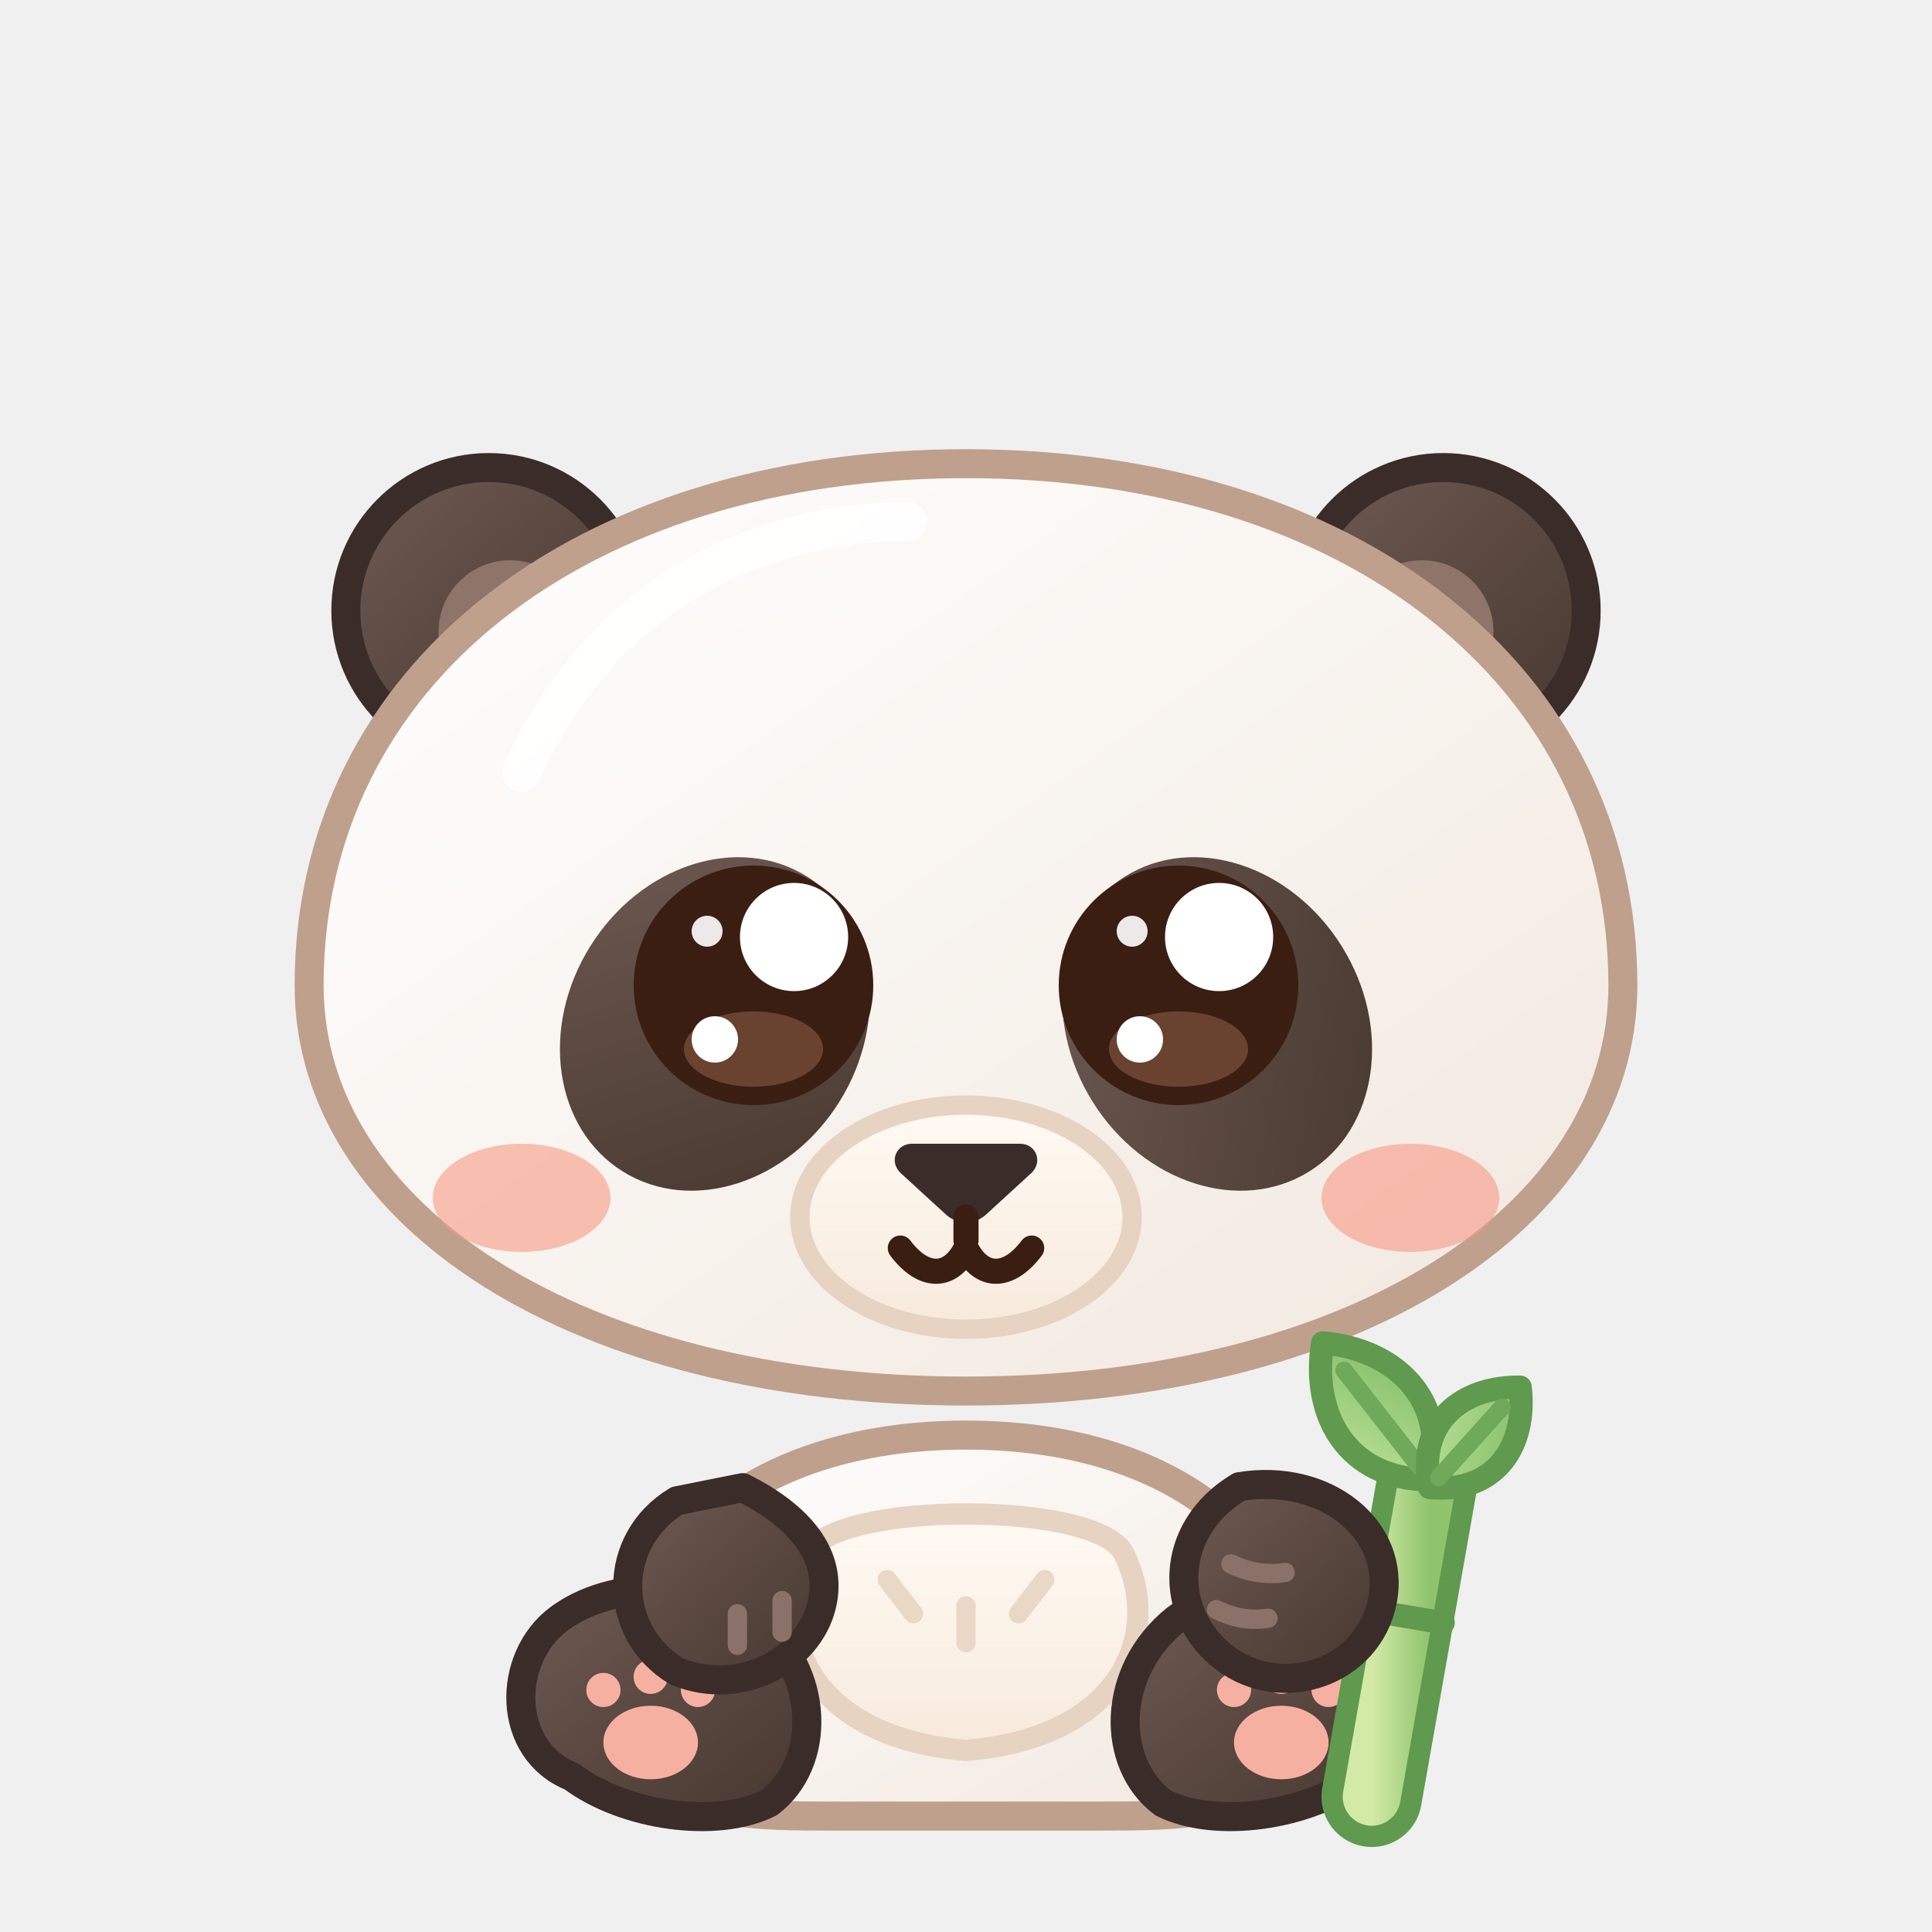
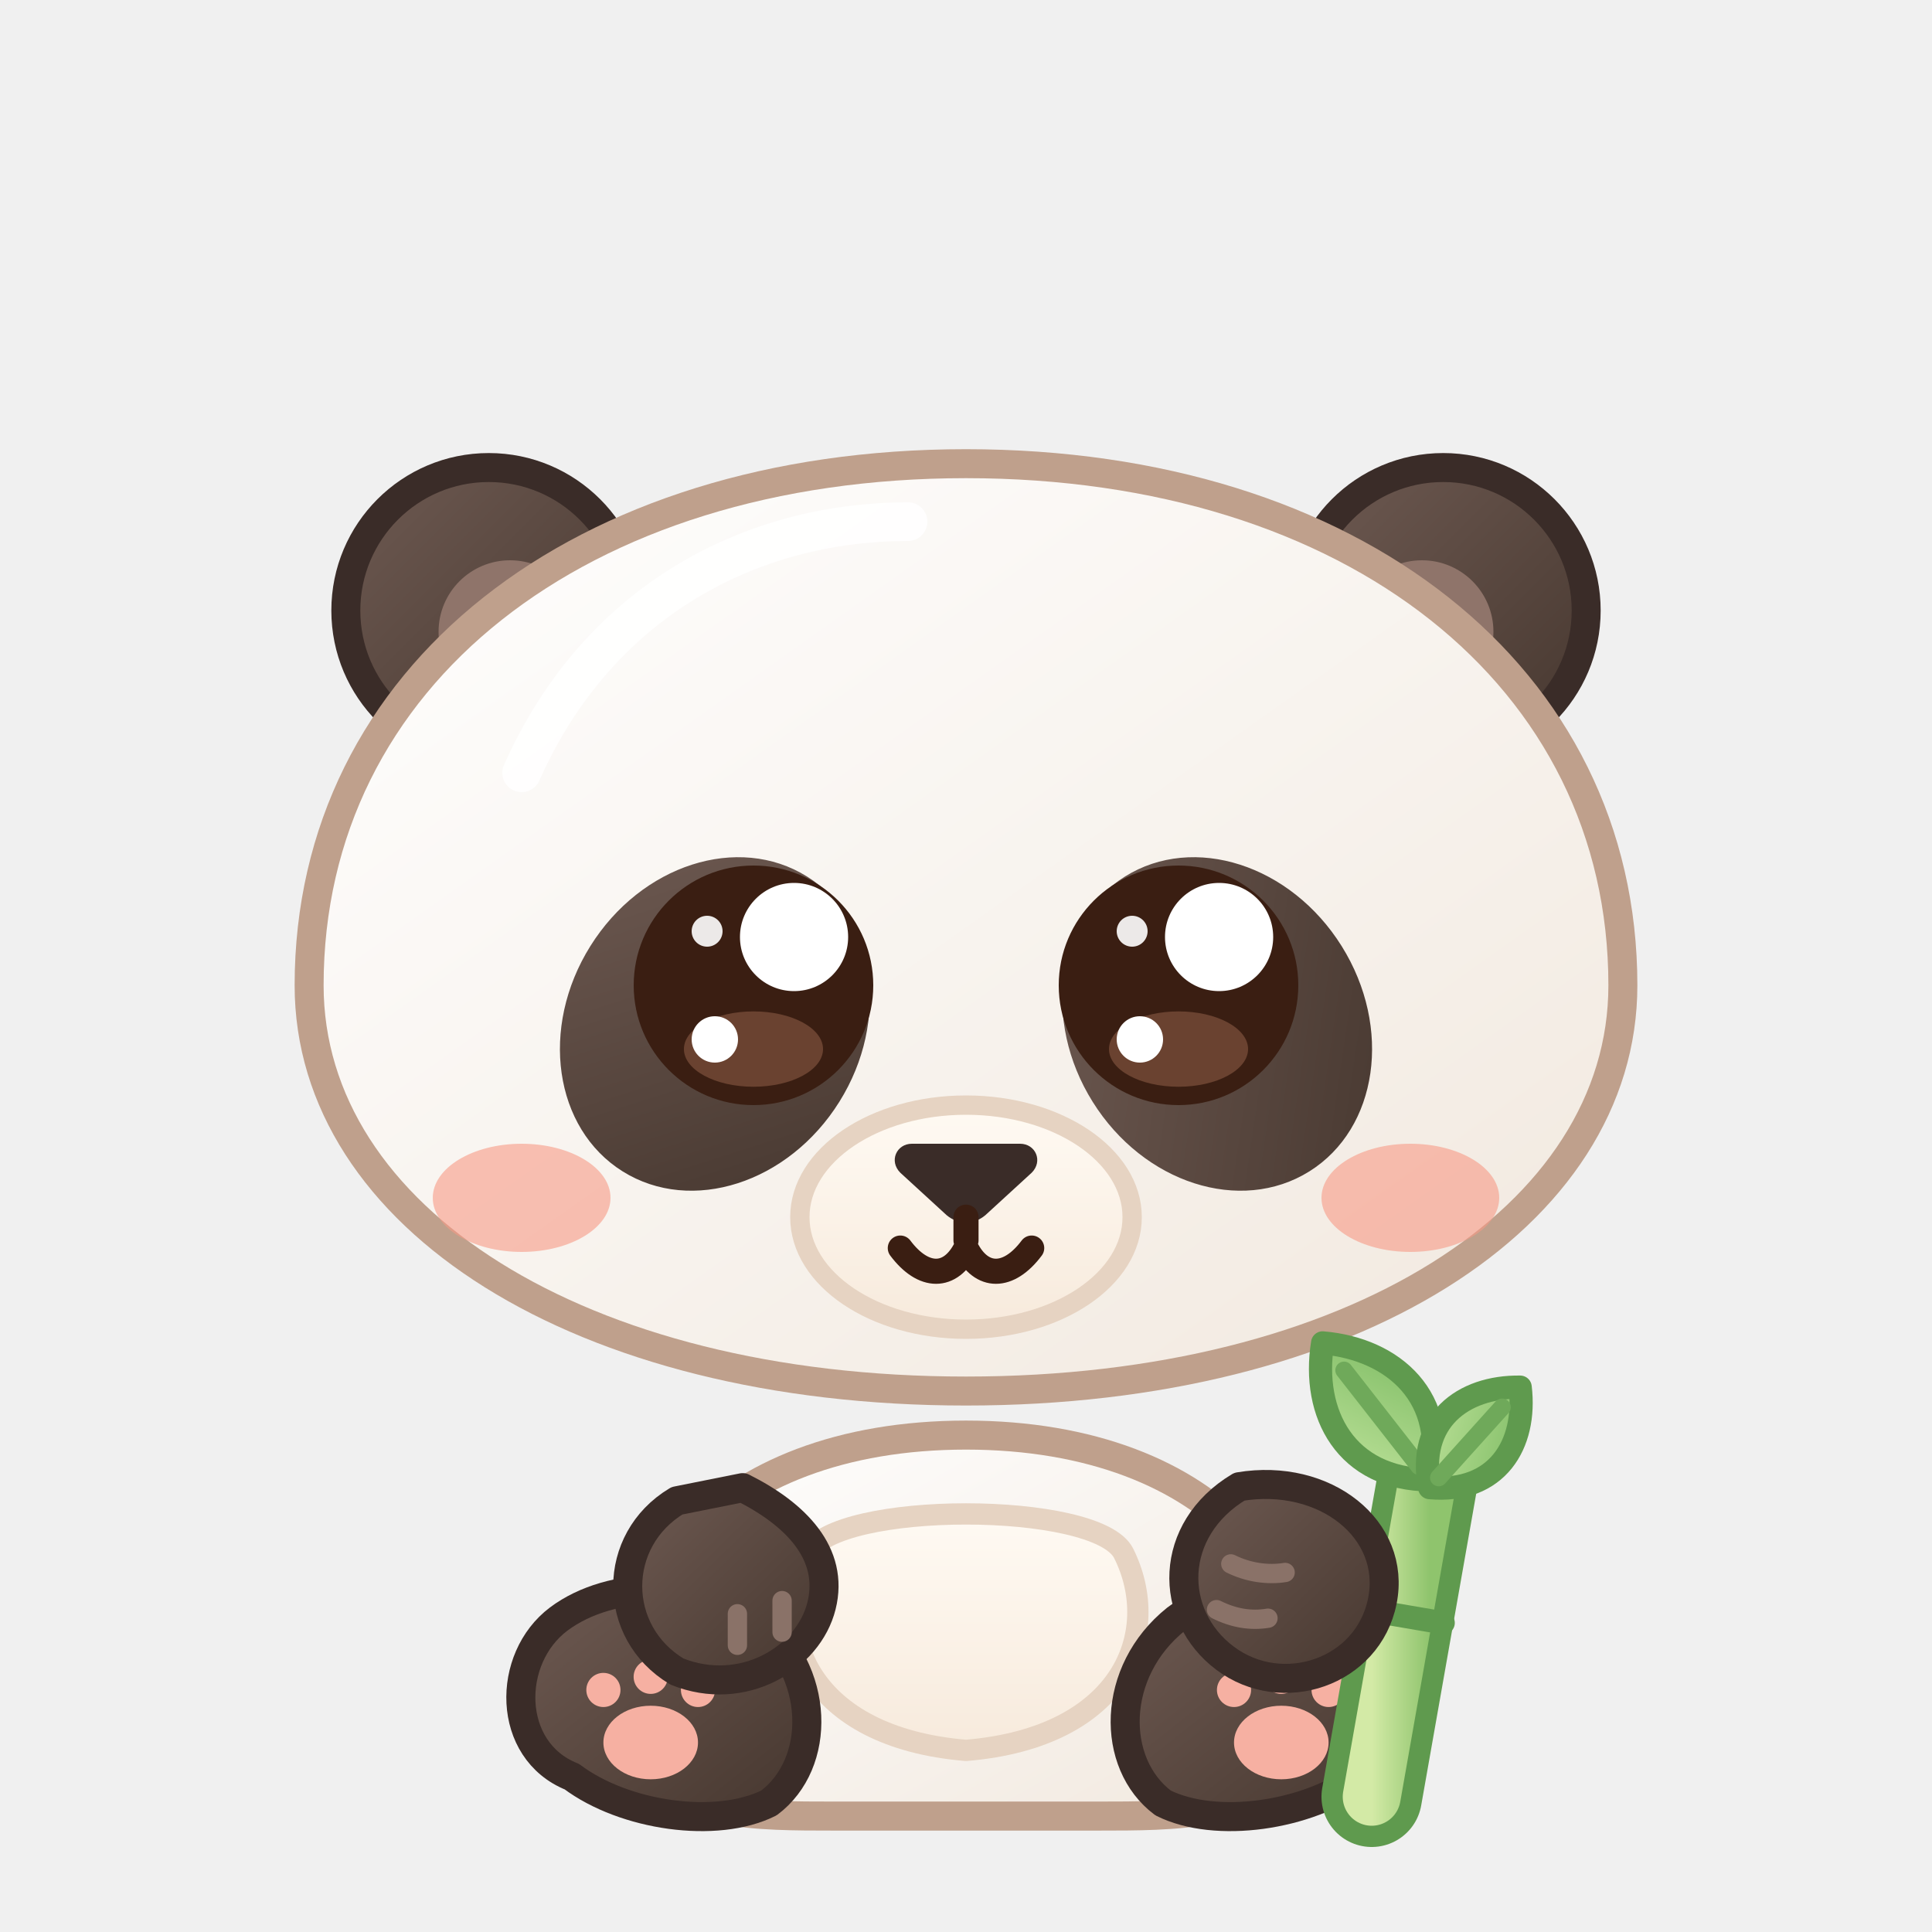
<svg xmlns="http://www.w3.org/2000/svg" viewBox="0 0 100 100" width="480" height="480">
  <defs>
    <linearGradient id="bamboo-f1-fur" x1="0" y1="0" x2="1" y2="1">
      <stop offset="0" stop-color="#ffffff" />
      <stop offset="1" stop-color="#f1e8de" />
    </linearGradient>
    <linearGradient id="bamboo-f1-dark" x1="0" y1="0" x2="1" y2="1">
      <stop offset="0" stop-color="#6e5a52" />
      <stop offset="1" stop-color="#46372f" />
    </linearGradient>
    <linearGradient id="bamboo-f1-cream" x1="0" y1="0" x2="0" y2="1">
      <stop offset="0" stop-color="#fffaf3" />
      <stop offset="1" stop-color="#f7eadc" />
    </linearGradient>
    <linearGradient id="bamboo-f1-leaf" x1="0" y1="0" x2="1" y2="1">
      <stop offset="0" stop-color="#bfe39b" />
      <stop offset="1" stop-color="#7dbb63" />
    </linearGradient>
    <linearGradient id="bamboo-f1-stalk" x1="0" y1="0" x2="1" y2="0">
      <stop offset="0" stop-color="#d3eaa6" />
      <stop offset="1" stop-color="#8fc46d" />
    </linearGradient>
    <linearGradient id="bamboo-f1-gold" x1="0" y1="0" x2="1" y2="1">
      <stop offset="0" stop-color="#f8d978" />
      <stop offset="1" stop-color="#dfa53a" />
    </linearGradient>
    <linearGradient id="bamboo-f1-gleaf" x1="0" y1="0" x2="1" y2="1">
      <stop offset="0" stop-color="#fbe9a0" />
      <stop offset="1" stop-color="#e3ad3f" />
    </linearGradient>
  </defs>
  <g stroke-linejoin="round" stroke-linecap="round">
    <g transform="translate(50.00 94.00) scale(0.68 0.68) translate(-50 -94)">
      <path d="M26 90C21 77 31 65 50 65 69 65 79 77 74 90 72 94 66 94 60 94H40C34 94 28 94 26 90Z" fill="url(#bamboo-f1-fur)" stroke="#bfa08c" stroke-width="2.21" />
      <path d="M38 74C40 70 60 70 62 74 65 80 62 88 50 89 38 88 35 80 38 74Z" fill="url(#bamboo-f1-cream)" stroke="#e6d3c2" stroke-width="1.62" />
-       <path d="M44 76l2 2.6M56 76l-2 2.6M50 78v2.8" stroke="#ead8c6" stroke-width="1.47" />
      <path d="M20 91C15 89 15 82 19 79 23 76 30 76 34 79 39 83 39 90 35 93 31 95 24 94 20 91Z" fill="url(#bamboo-f1-dark)" stroke="#3a2c28" stroke-width="2.21" />
      <path d="M80 91C85 89 85 82 81 79 77 76 70 76 66 79 61 83 61 90 65 93 69 95 76 94 80 91Z" fill="url(#bamboo-f1-dark)" stroke="#3a2c28" stroke-width="2.21" />
      <ellipse cx="26" cy="88.4" rx="3.6" ry="2.8" fill="#f6b0a2" />
      <circle cx="22.4" cy="84.4" r="1.3" fill="#f6b0a2" />
      <circle cx="26" cy="83.4" r="1.3" fill="#f6b0a2" />
      <circle cx="29.6" cy="84.4" r="1.3" fill="#f6b0a2" />
      <ellipse cx="74" cy="88.4" rx="3.6" ry="2.8" fill="#f6b0a2" />
      <circle cx="70.4" cy="84.4" r="1.3" fill="#f6b0a2" />
      <circle cx="74" cy="83.4" r="1.3" fill="#f6b0a2" />
      <circle cx="77.6" cy="84.4" r="1.3" fill="#f6b0a2" />
      <path d="M28 70C23 73 23 80 28 83 33 85 38 82 39 78 40 74 37 71 33 69Z" fill="url(#bamboo-f1-dark)" stroke="#3a2c28" stroke-width="2.21" />
      <path d="M32.6 78.6v2.4M36 77.6v2.4" stroke="#8a7268" stroke-width="1.47" />
    </g>
    <circle cx="25.3" cy="31.6" r="7.4" fill="url(#bamboo-f1-dark)" stroke="#3a2c28" stroke-width="1.5" />
    <circle cx="26.4" cy="32.7" r="3.7" fill="#8f746a" />
    <circle cx="74.7" cy="31.6" r="7.4" fill="url(#bamboo-f1-dark)" stroke="#3a2c28" stroke-width="1.5" />
    <circle cx="73.6" cy="32.7" r="3.7" fill="#8f746a" />
    <path d="M50 24C70 24 84 35 84 51 84 63 70 72 50 72S16 63 16 51C16 35 30 24 50 24Z" fill="url(#bamboo-f1-fur)" stroke="#bfa08c" stroke-width="1.5" />
    <ellipse cx="37" cy="53" rx="7.6" ry="9.0" transform="rotate(32 37 53)" fill="url(#bamboo-f1-dark)" />
    <ellipse cx="63" cy="53" rx="7.6" ry="9.0" transform="rotate(-32 63 53)" fill="url(#bamboo-f1-dark)" />
    <ellipse cx="50" cy="63" rx="8.6" ry="5.8" fill="url(#bamboo-f1-cream)" stroke="#e6d3c2" stroke-width="1" />
    <path d="M27 40c4-9 12-13 20-13" stroke="#fff" stroke-width="2" fill="none" opacity=".9" />
    <circle cx="39" cy="51" r="6.2" fill="#3a1e12" />
    <ellipse cx="39" cy="54.3" rx="3.6" ry="1.95" fill="#8a5a44" opacity=".6" />
    <circle cx="41.1" cy="48.5" r="2.8" fill="#fff" />
    <circle cx="37" cy="53.8" r="1.2" fill="#fff" />
    <circle cx="36.6" cy="48.2" r=".8" fill="#fff" opacity=".9" />
    <circle cx="61" cy="51" r="6.2" fill="#3a1e12" />
    <ellipse cx="61" cy="54.3" rx="3.6" ry="1.95" fill="#8a5a44" opacity=".6" />
    <circle cx="63.1" cy="48.5" r="2.8" fill="#fff" />
    <circle cx="59" cy="53.8" r="1.2" fill="#fff" />
    <circle cx="58.6" cy="48.2" r=".8" fill="#fff" opacity=".9" />
    <ellipse cx="27" cy="62" rx="4.6" ry="2.8" fill="#f79a86" opacity=".6" />
    <ellipse cx="73" cy="62" rx="4.6" ry="2.8" fill="#f79a86" opacity=".6" />
    <path d="M47.2 59.2h5.6c.8 0 1.2.9.6 1.5l-2.4 2.2c-.6.5-1.4.5-2 0l-2.4-2.2c-.6-.6-.2-1.5.6-1.5Z" fill="#3a2c28" />
    <path d="M50 63v1.2M46.6 64.6c1.2 1.6 2.6 1.6 3.4 0 .8 1.6 2.2 1.6 3.4 0" stroke="#3a1e12" stroke-width="1.3" fill="none" />
    <path d="M71 93L74 76" stroke="#5f9a4e" stroke-width="5.2" />
    <path d="M71 93L74 76" stroke="url(#bamboo-f1-stalk)" stroke-width="3" />
    <path d="M70.6 83.3L74.7 84.0" stroke="#5f9a4e" stroke-width="1.2" />
    <path transform="translate(74 76.6) rotate(-128)" d="M0 0C2.70 -3.40 6.48 -2.72 9 0C6.48 2.72 2.70 3.40 0 0Z" fill="url(#bamboo-f1-leaf)" stroke="#5f9a4e" stroke-width="1.2" />
    <path transform="translate(74 76.6) rotate(-128)" d="M0.90 0L7.20 0" stroke="#6fa95a" stroke-width=".9" fill="none" />
    <path transform="translate(74 77) rotate(-48)" d="M0 0C2.10 -2.80 5.04 -2.24 7 0C5.04 2.24 2.10 2.80 0 0Z" fill="url(#bamboo-f1-leaf)" stroke="#5f9a4e" stroke-width="1.2" />
    <path transform="translate(74 77) rotate(-48)" d="M0.70 0L5.60 0" stroke="#6fa95a" stroke-width=".9" fill="none" />
    <g transform="translate(66.00 82.50) scale(0.74 0.74) translate(-68.5 -79.5)">
      <path d="M66 72C72 71 77 75 76 80 75 85 69 87 65 84 61 81 61 75 66 72Z" fill="url(#bamboo-f1-dark)" stroke="#3a2c28" stroke-width="2.03" />
      <path d="M64.4 80.6c1.2.6 2.4.8 3.6.6M65.4 77.4c1.2.6 2.6.8 3.8.6" stroke="#8a7268" stroke-width="1.35" />
    </g>
  </g>
</svg>
